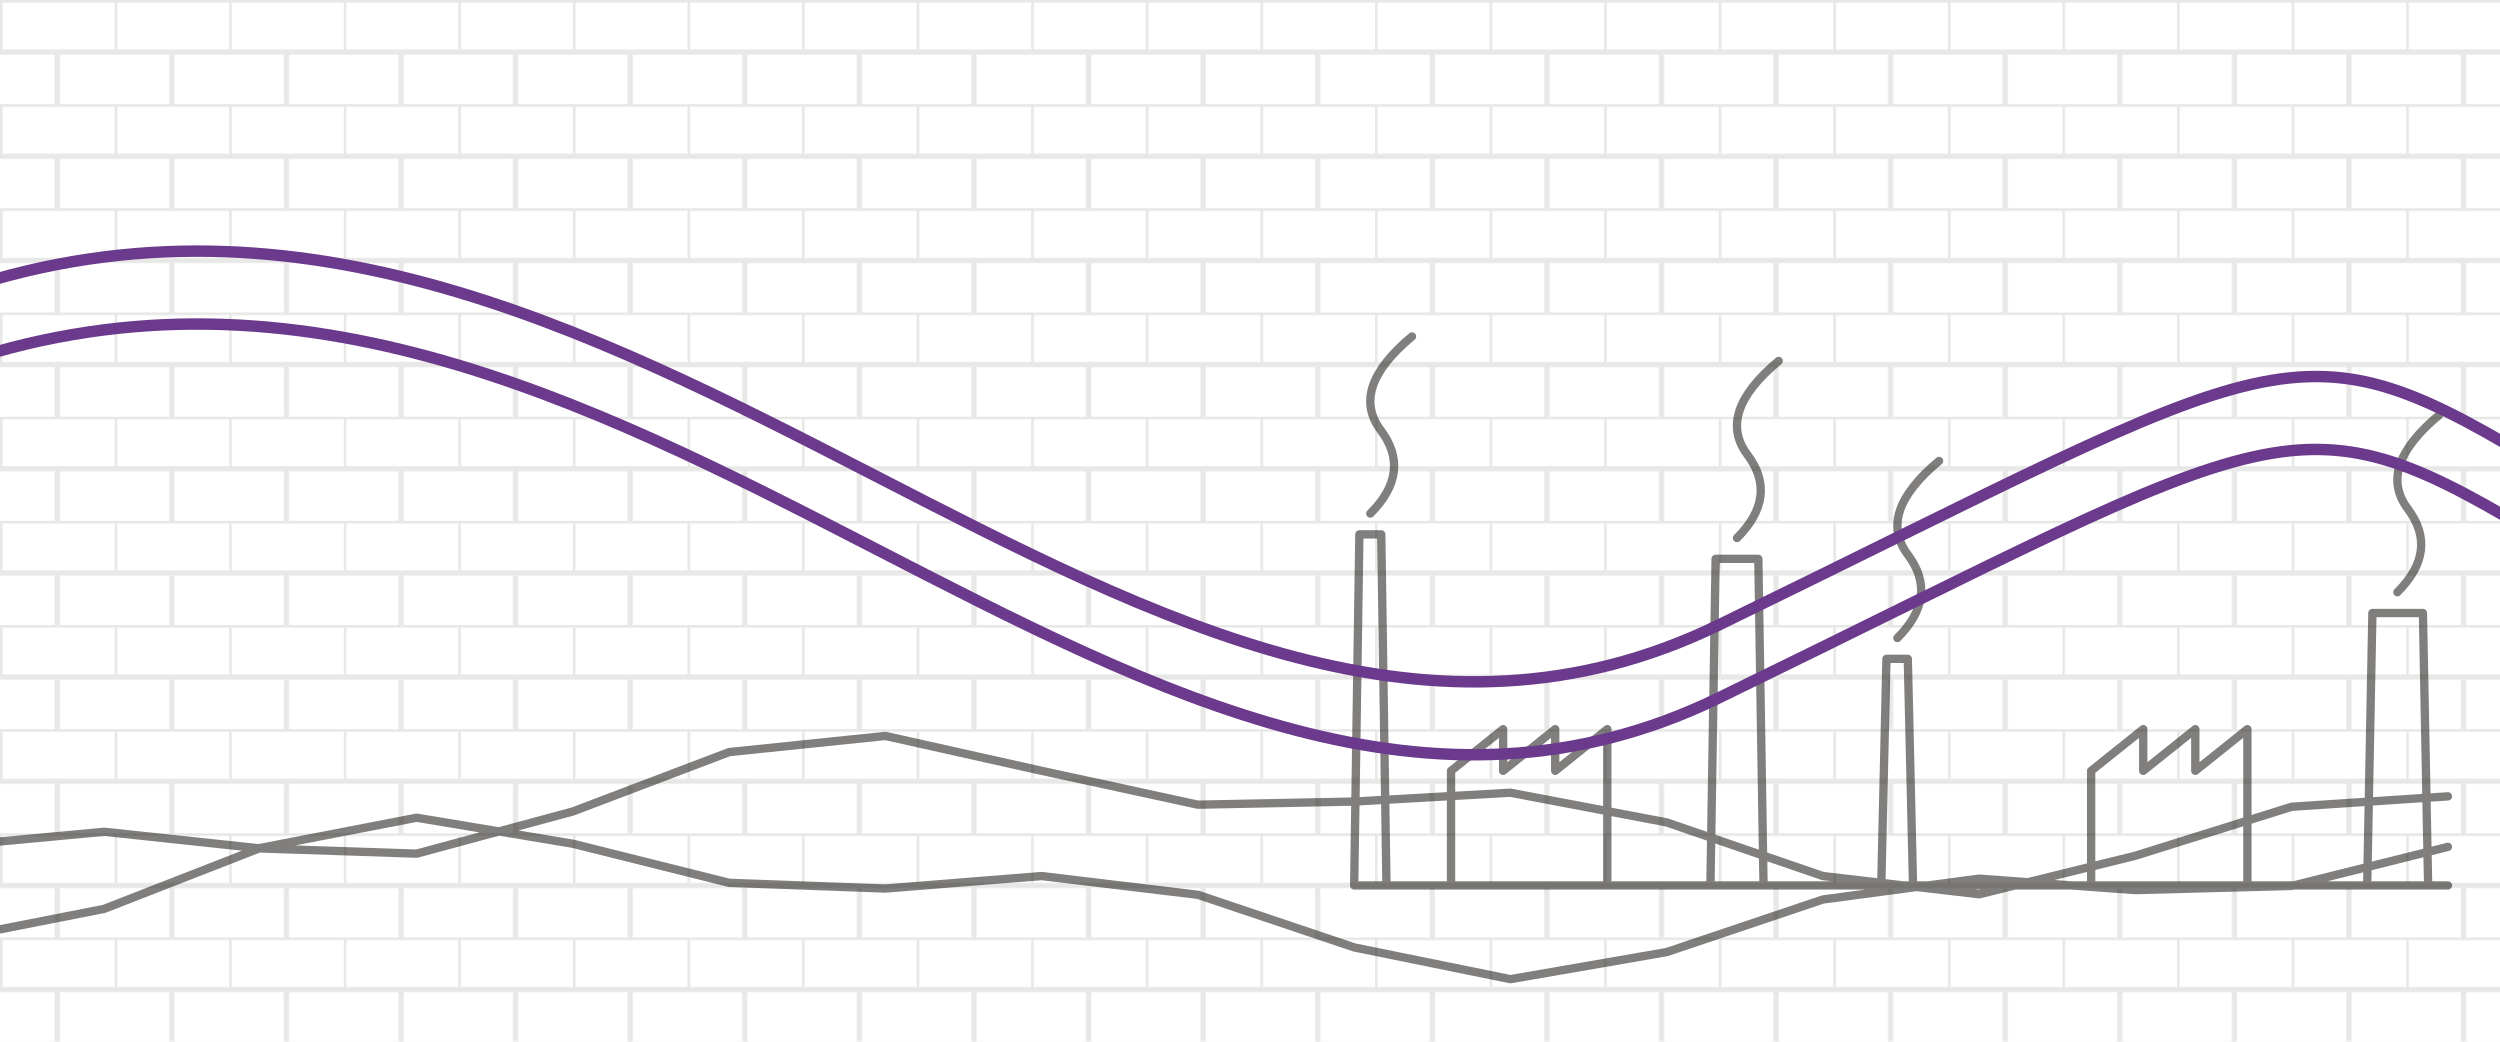
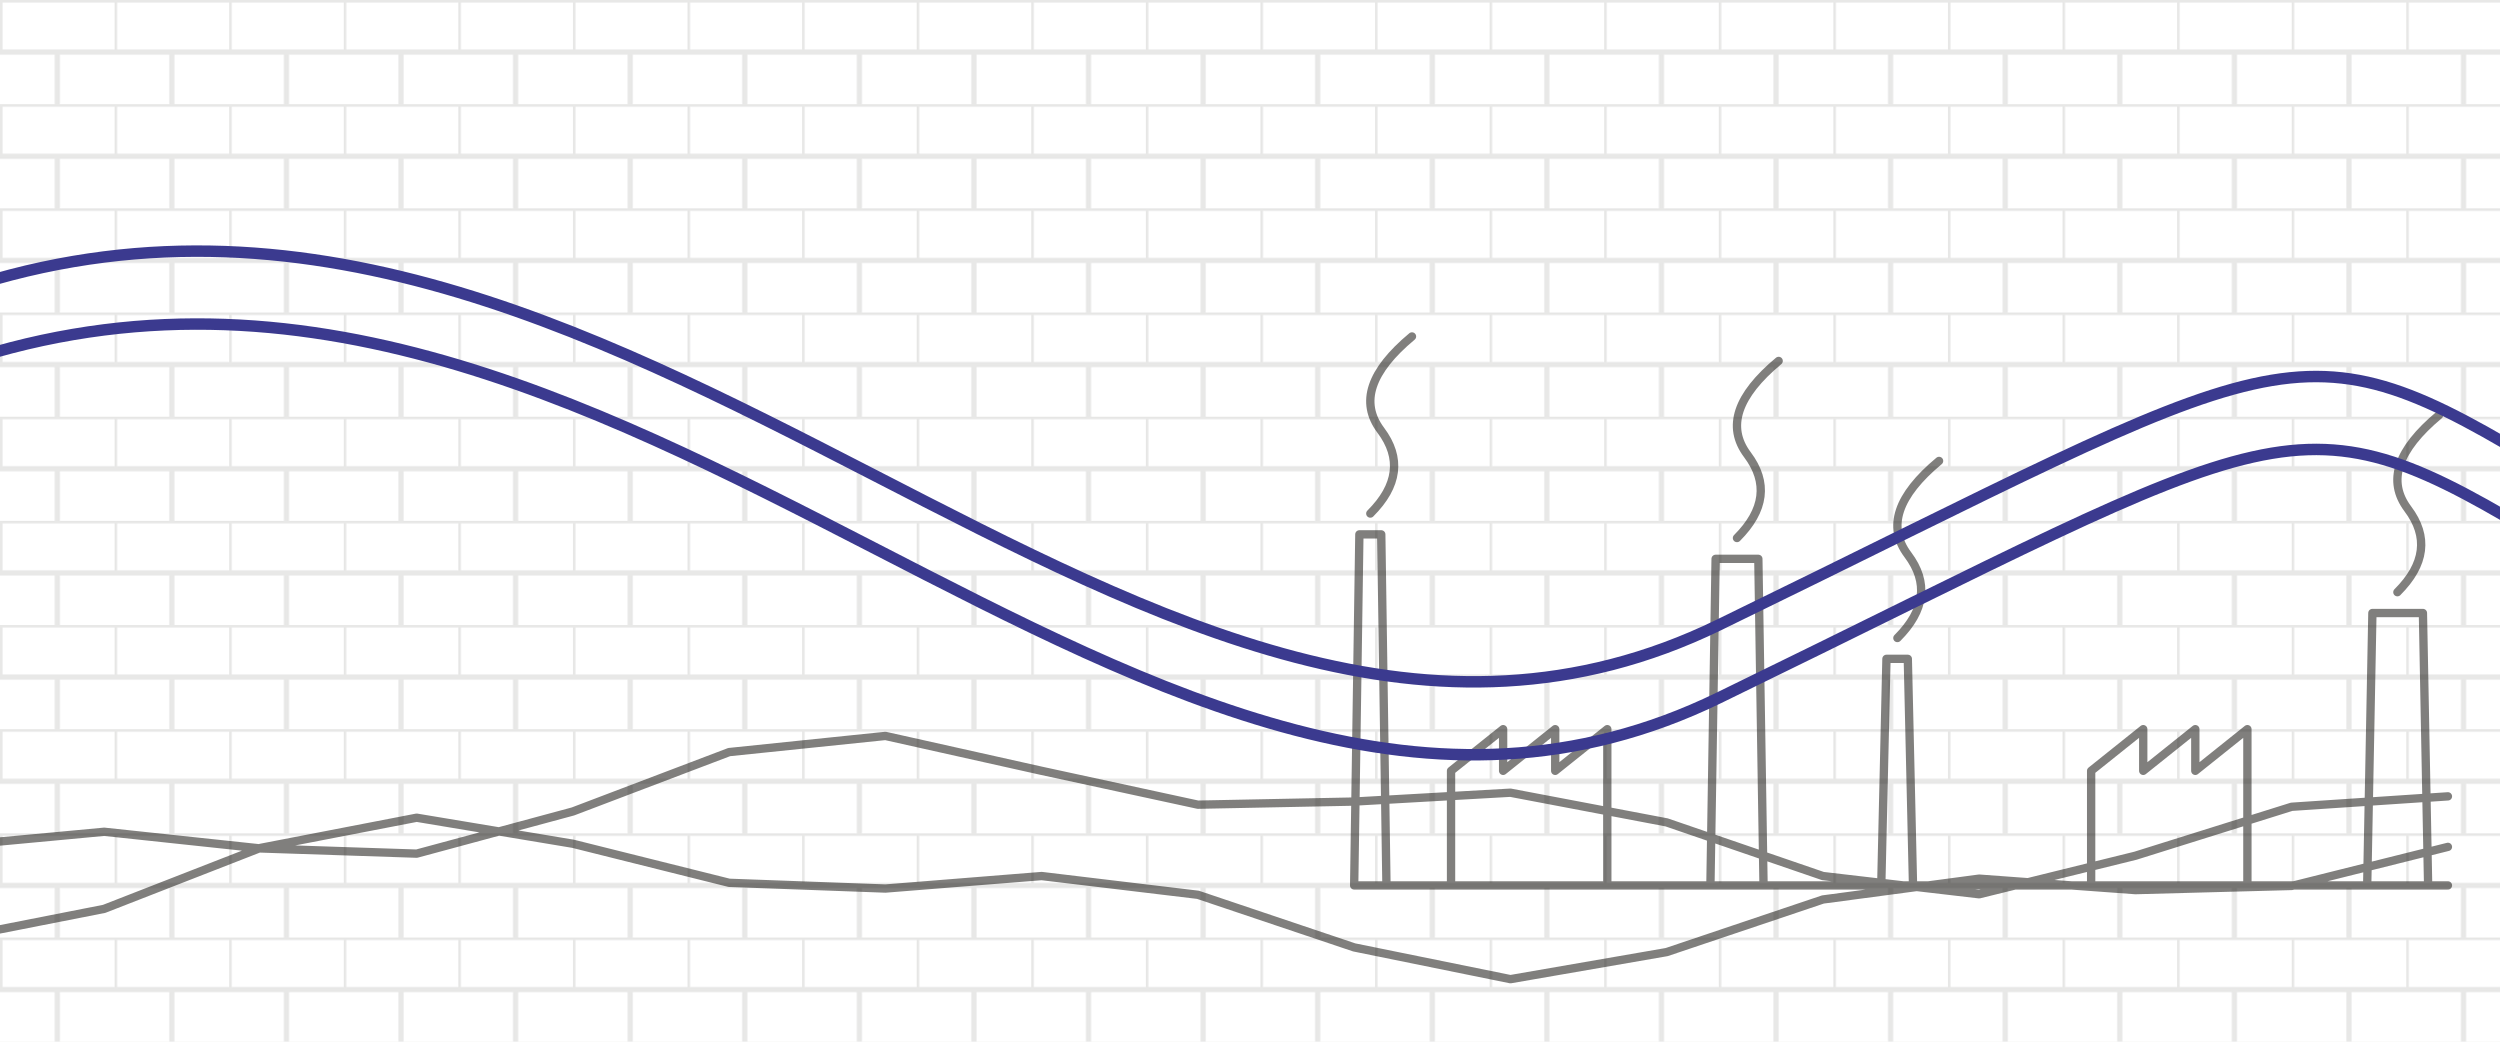
<svg xmlns="http://www.w3.org/2000/svg" viewBox="0 0 480 200" width="480" height="200" preserveAspectRatio="xMidYMax slice">
-   <style>.p{fill:none;stroke:#191613;stroke-opacity:0.1;stroke-width:1}.g{fill:none;stroke:#191613;stroke-opacity:0.12;stroke-width:1;stroke-linecap:round}.l{fill:none;stroke:#191613;stroke-opacity:0.55;stroke-width:1.6;stroke-linecap:round;stroke-linejoin:round}.a{fill:none;stroke:#6B3A8C;stroke-width:2.2;stroke-linecap:round;stroke-linejoin:round}.f{fill:#6B3A8C;fill-opacity:.9}@media (prefers-color-scheme:dark){.p,.g,.l{stroke:#F5EEDF}.a{stroke:#C79BEA}.f{fill:#C79BEA}}</style>
+   <style>.p{fill:none;stroke:#191613;stroke-opacity:0.1;stroke-width:1}.g{fill:none;stroke:#191613;stroke-opacity:0.12;stroke-width:1;stroke-linecap:round}.l{fill:none;stroke:#191613;stroke-opacity:0.55;stroke-width:1.6;stroke-linecap:round;stroke-linejoin:round}.a{fill:none;stroke:#3B3A8F;stroke-width:2.2;stroke-linecap:round;stroke-linejoin:round}.f{fill:#3B3A8F;fill-opacity:.9}@media (prefers-color-scheme:dark){.p,.g,.l{stroke:#F5EEDF}.a{stroke:#9C9BEF}.f{fill:#9C9BEF}}</style>
  <defs>
    <pattern id="t" width="22" height="20" patternUnits="userSpaceOnUse">
      <path class="p" d="M0 0H22M0 10H22M0 0V10M11 10V20" />
    </pattern>
  </defs>
  <rect width="480" height="200" fill="url(#t)" />
  <path class="l" d="M260 170H470M260 170L261 102.6H265.2L266.2 170M263.1 98.6q8 -8 2 -16t6 -18M278.6 170V148l10 -8v8l10 -8v8l10 -8V170M328.4 170L329.4 107.3H337.6L338.6 170M333.5 103.3q8 -8 2 -16t6 -18M361.2 170L362.2 126.5H366.3L367.3 170M364.3 122.5q8 -8 2 -16t6 -18M401.5 170V148l10 -8v8l10 -8v8l10 -8V170M454.5 170L455.5 117.7H465.2L466.2 170M460.3 113.7q8 -8 2 -16t6 -18M-10 190L-10 180.4L20 174.5L50 162.8L80 157L110 162L140 169.5L170 170.6L200 168.2L230 171.8L260 181.9L290 188L320 182.8L350 172.7L380 168.7L410 170.9L440 170.1L470 162.6M-10 190L-10 162.5L20 159.7L50 162.9L80 163.9L110 155.8L140 144.4L170 141.3L200 148L230 154.5L260 153.9L290 152.2L320 157.9L350 168.2L380 171.7L410 164.3L440 154.9L470 152.9" />
  <path class="a" d="M-10 56.5C120 10.5 220 173.5 330 120S440 60 490 90.5M-10 70.5C120 24.5 220 187.5 330 134S440 74 490 104.5" />
</svg>
